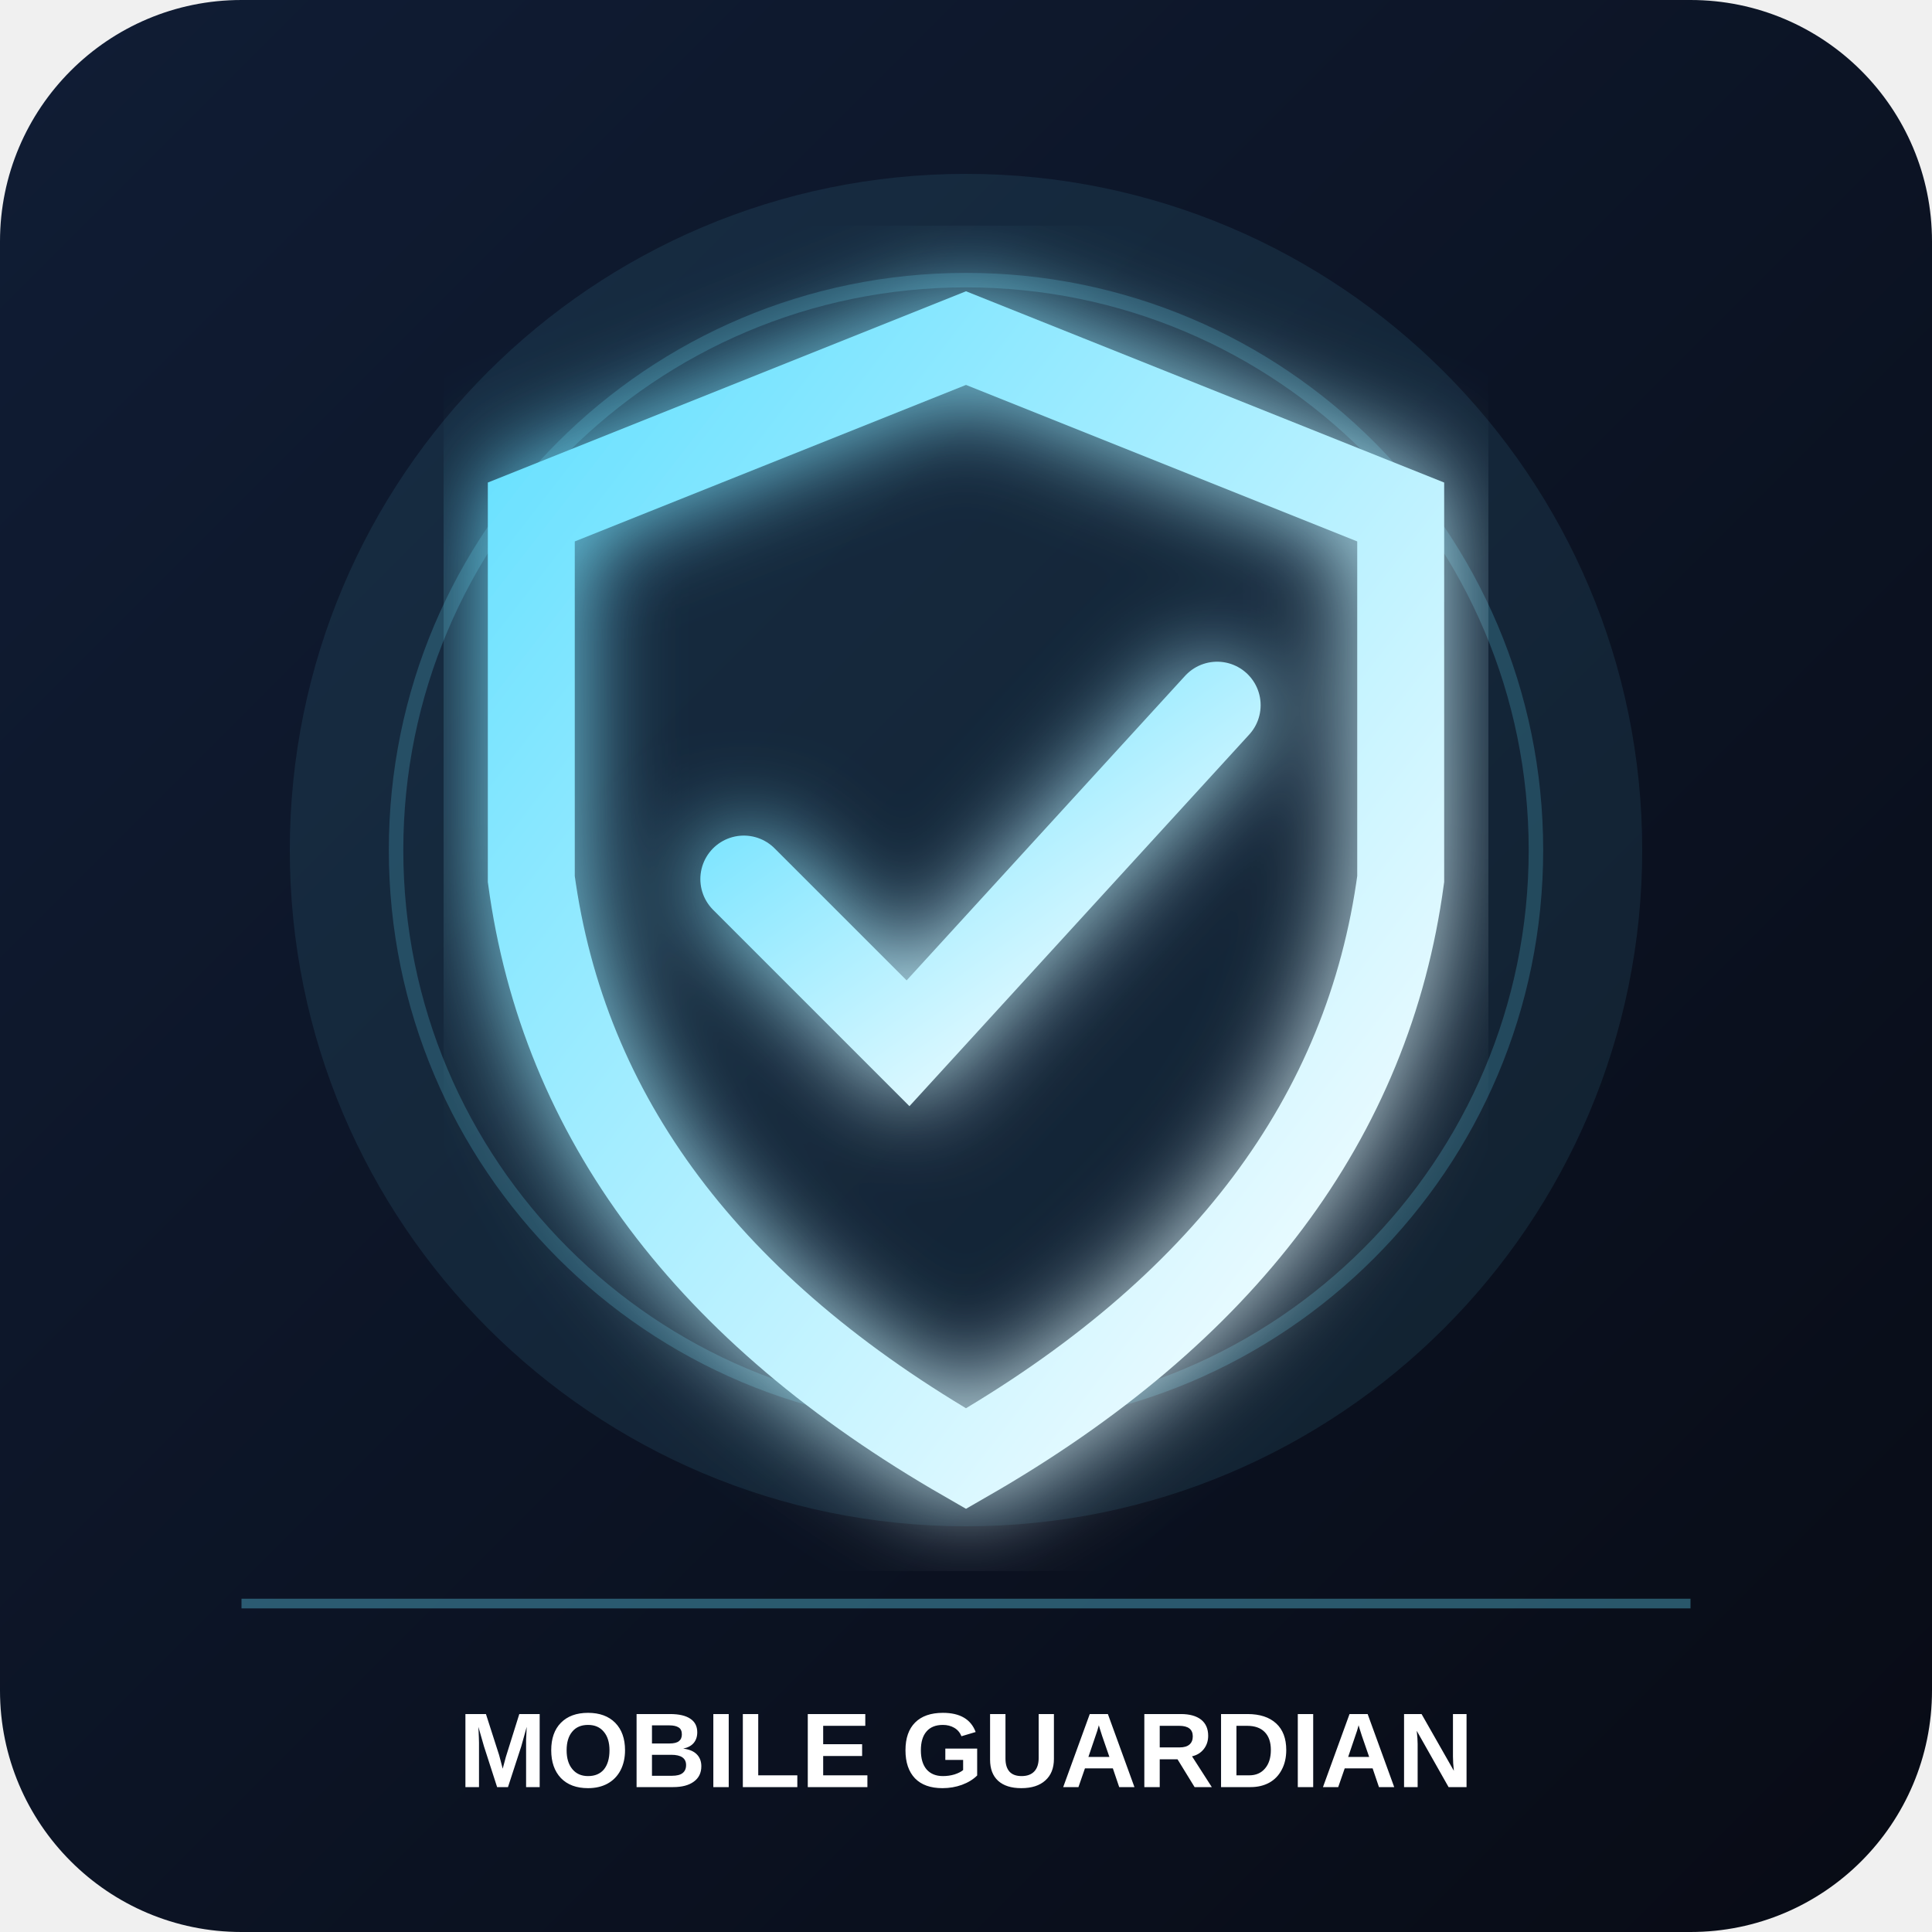
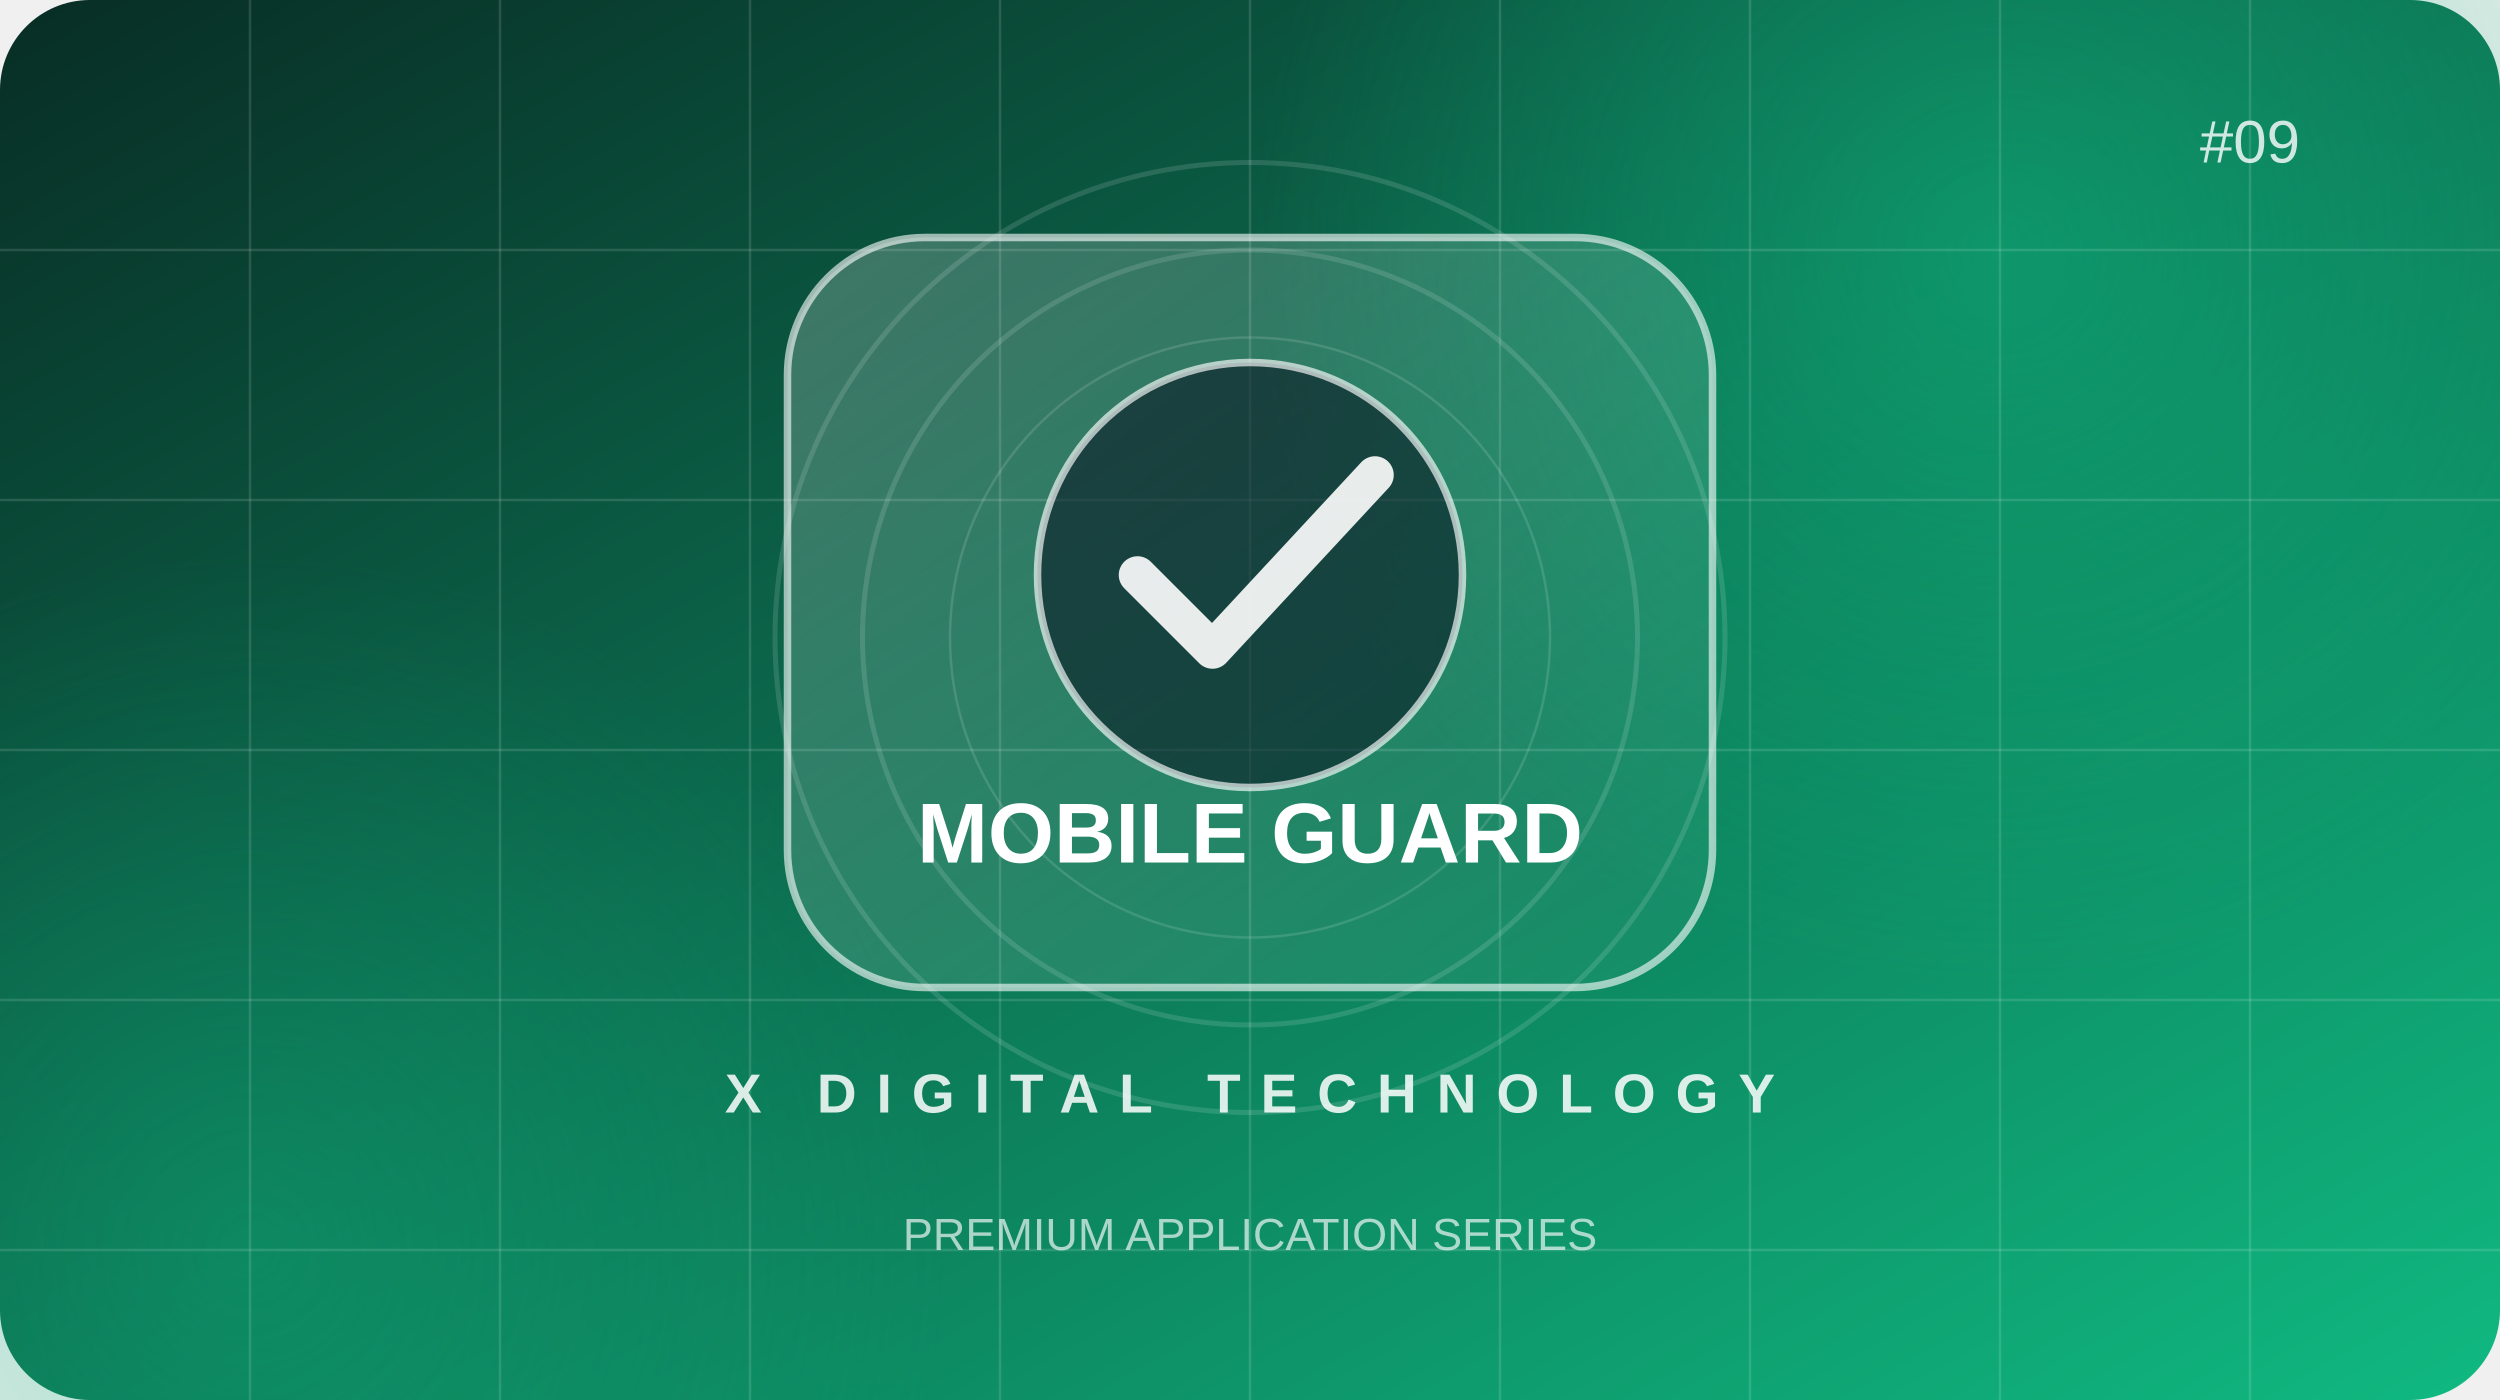
- <svg xmlns="http://www.w3.org/2000/svg" viewBox="0 0 200 200">
+ <svg xmlns="http://www.w3.org/2000/svg" width="1000" height="560" viewBox="0 0 1000 560">
  <defs>
    <linearGradient id="bg" x1="0" y1="0" x2="1" y2="1">
-       <stop offset="0" stop-color="#101d35" />
-       <stop offset="1" stop-color="#080b15" />
+       <stop offset="0" stop-color="#082d24" />
+       <stop offset="1" stop-color="#10b981" />
    </linearGradient>
-     <linearGradient id="g" x1="0" y1="0" x2="1" y2="1">
-       <stop offset="0" stop-color="#65e0ff" />
-       <stop offset="1" stop-color="#ffffff" />
+     <radialGradient id="light">
+       <stop offset="0" stop-color="#10b981" stop-opacity=".8" />
+       <stop offset="1" stop-color="#10b981" stop-opacity="0" />
+     </radialGradient>
+     <linearGradient id="glass" x1="0" y1="0" x2="1" y2="1">
+       <stop offset="0" stop-color="#ffffff" stop-opacity=".22" />
+       <stop offset="1" stop-color="#ffffff" stop-opacity=".025" />
    </linearGradient>
-     <filter id="glow">
-       <feGaussianBlur stdDeviation="5" result="b" />
-       <feMerge>
-         <feMergeNode in="b" />
-         <feMergeNode in="SourceGraphic" />
-       </feMerge>
-     </filter>
  </defs>
-   <rect width="200" height="200" rx="25" fill="url(#bg)" />
-   <circle cx="100" cy="88" r="70" fill="#65e0ff" opacity=".09" />
-   <circle cx="100" cy="88" r="59" fill="none" stroke="#65e0ff" opacity=".20" stroke-width="1.5" />
-   <g filter="url(#glow)">
-     <path d="M100 35 L145 53 V91 Q140 128 100 151 Q60 128 55 91 V53 Z" fill="none" stroke="url(#g)" stroke-width="9" />
-     <path d="M77 91 L94 108 L126 73" fill="none" stroke="url(#g)" stroke-width="9" stroke-linecap="round" />
+   <rect width="1000" height="560" rx="36" fill="url(#bg)" />
+   <circle cx="800" cy="100" r="300" fill="url(#light)" opacity=".65" />
+   <circle cx="100" cy="500" r="280" fill="url(#light)" opacity=".4" />
+   <g stroke="#ffffff" stroke-opacity=".13" fill="none">
+     <path d="M0 100 H1000 M0 200 H1000 M0 300 H1000 M0 400 H1000 M0 500 H1000" />
+     <path d="M100 0 V560 M200 0 V560 M300 0 V560 M400 0 V560 M500 0 V560 M600 0 V560 M700 0 V560 M800 0 V560 M900 0 V560" />
+     <circle cx="500" cy="255" r="190" stroke-width="2" />
+     <circle cx="500" cy="255" r="155" stroke-width="2" />
+     <circle cx="500" cy="255" r="120" stroke-width="1" />
  </g>
-   <path d="M25 166 H175" stroke="#65e0ff" opacity=".35" />
-   <text x="100" y="185" text-anchor="middle" font-family="Arial,sans-serif" font-size="11" font-weight="bold" fill="#ffffff">MOBILE GUARDIAN</text>
+   <rect x="315" y="95" width="370" height="300" rx="55" fill="url(#glass)" stroke="#ffffff" stroke-opacity=".6" stroke-width="3" />
+   <circle cx="500" cy="230" r="85" fill="#07111f" fill-opacity=".55" stroke="#ffffff" stroke-opacity=".65" stroke-width="3" />
+   <path d="M455 230 L485 260 L550 190" fill="none" stroke="#ffffff" stroke-width="15" stroke-linecap="round" stroke-linejoin="round" opacity=".9" />
+   <text x="500" y="345" text-anchor="middle" font-family="Arial,sans-serif" font-size="34" font-weight="900" fill="#ffffff">MOBILE GUARD</text>
+   <text x="500" y="445" text-anchor="middle" font-family="Arial,sans-serif" font-size="22" font-weight="bold" letter-spacing="8" fill="#ffffff" opacity=".85">
+       X DIGITAL TECHNOLOGY
+     </text>
+   <text x="500" y="500" text-anchor="middle" font-family="Arial,sans-serif" font-size="18" fill="#ffffff" opacity=".65">PREMIUM APPLICATION SERIES</text>
+   <text x="920" y="65" text-anchor="end" font-family="Arial,sans-serif" font-size="24" fill="#ffffff" opacity=".8">#09</text>
</svg>
